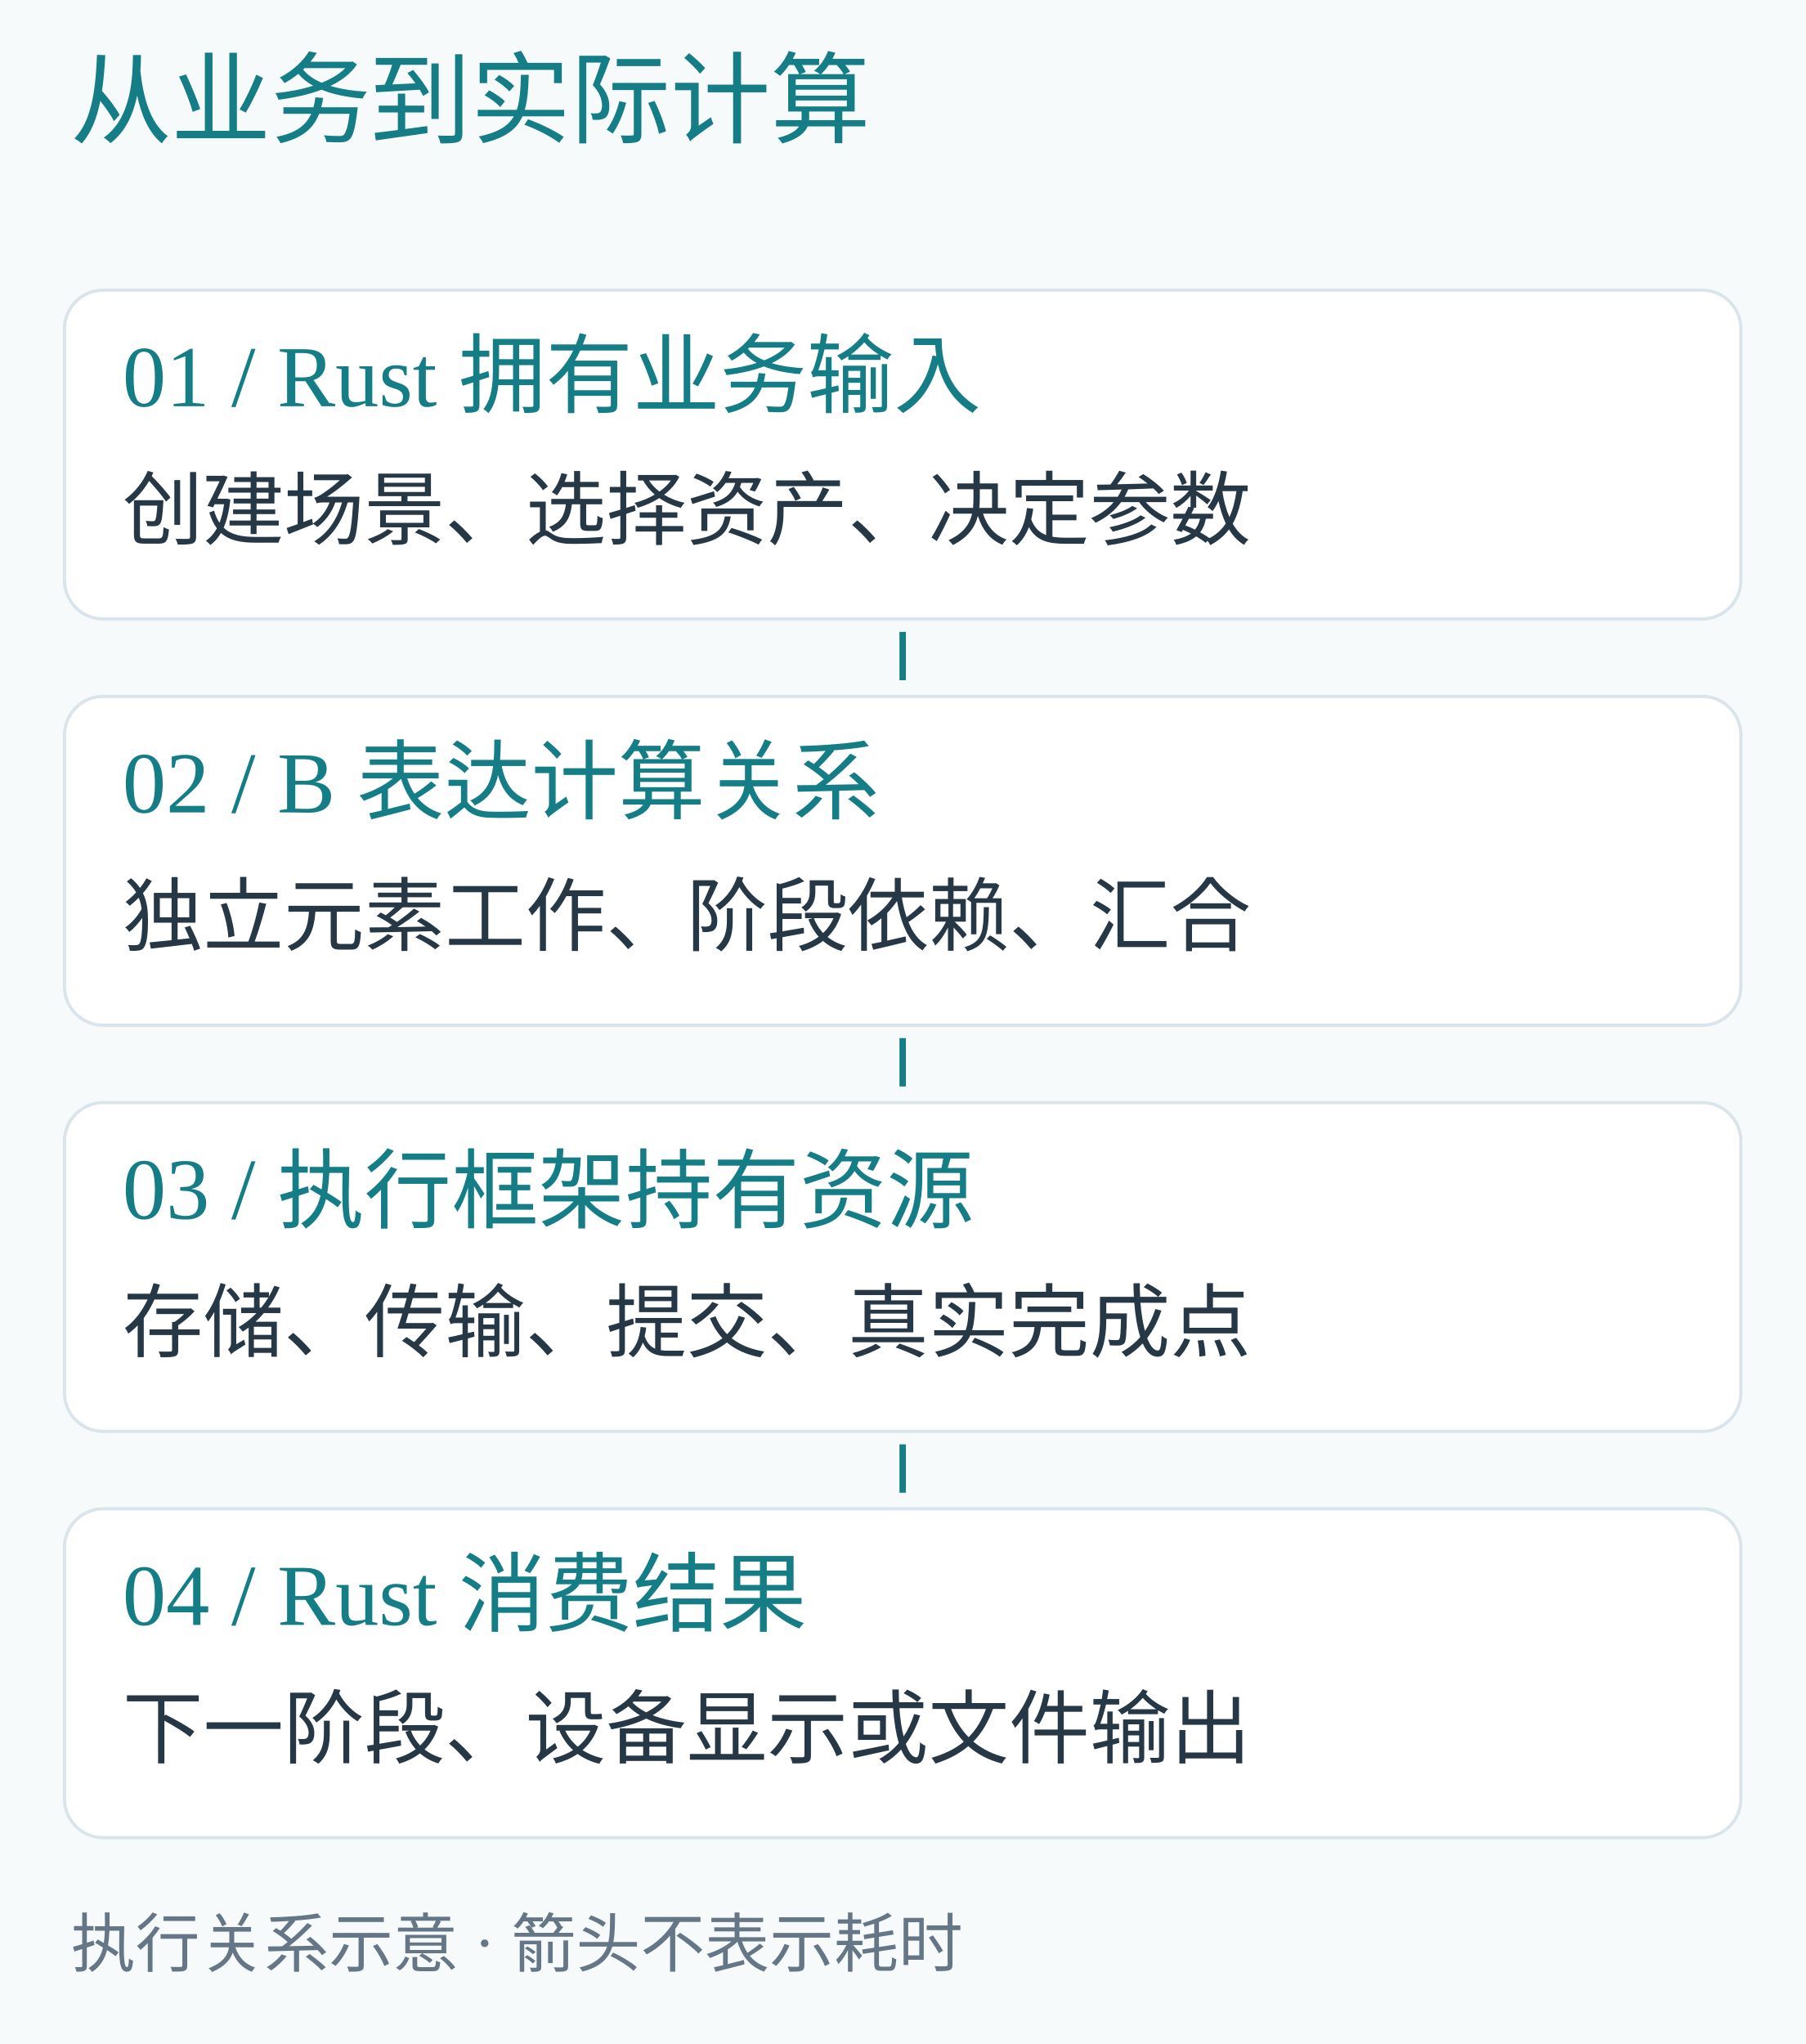
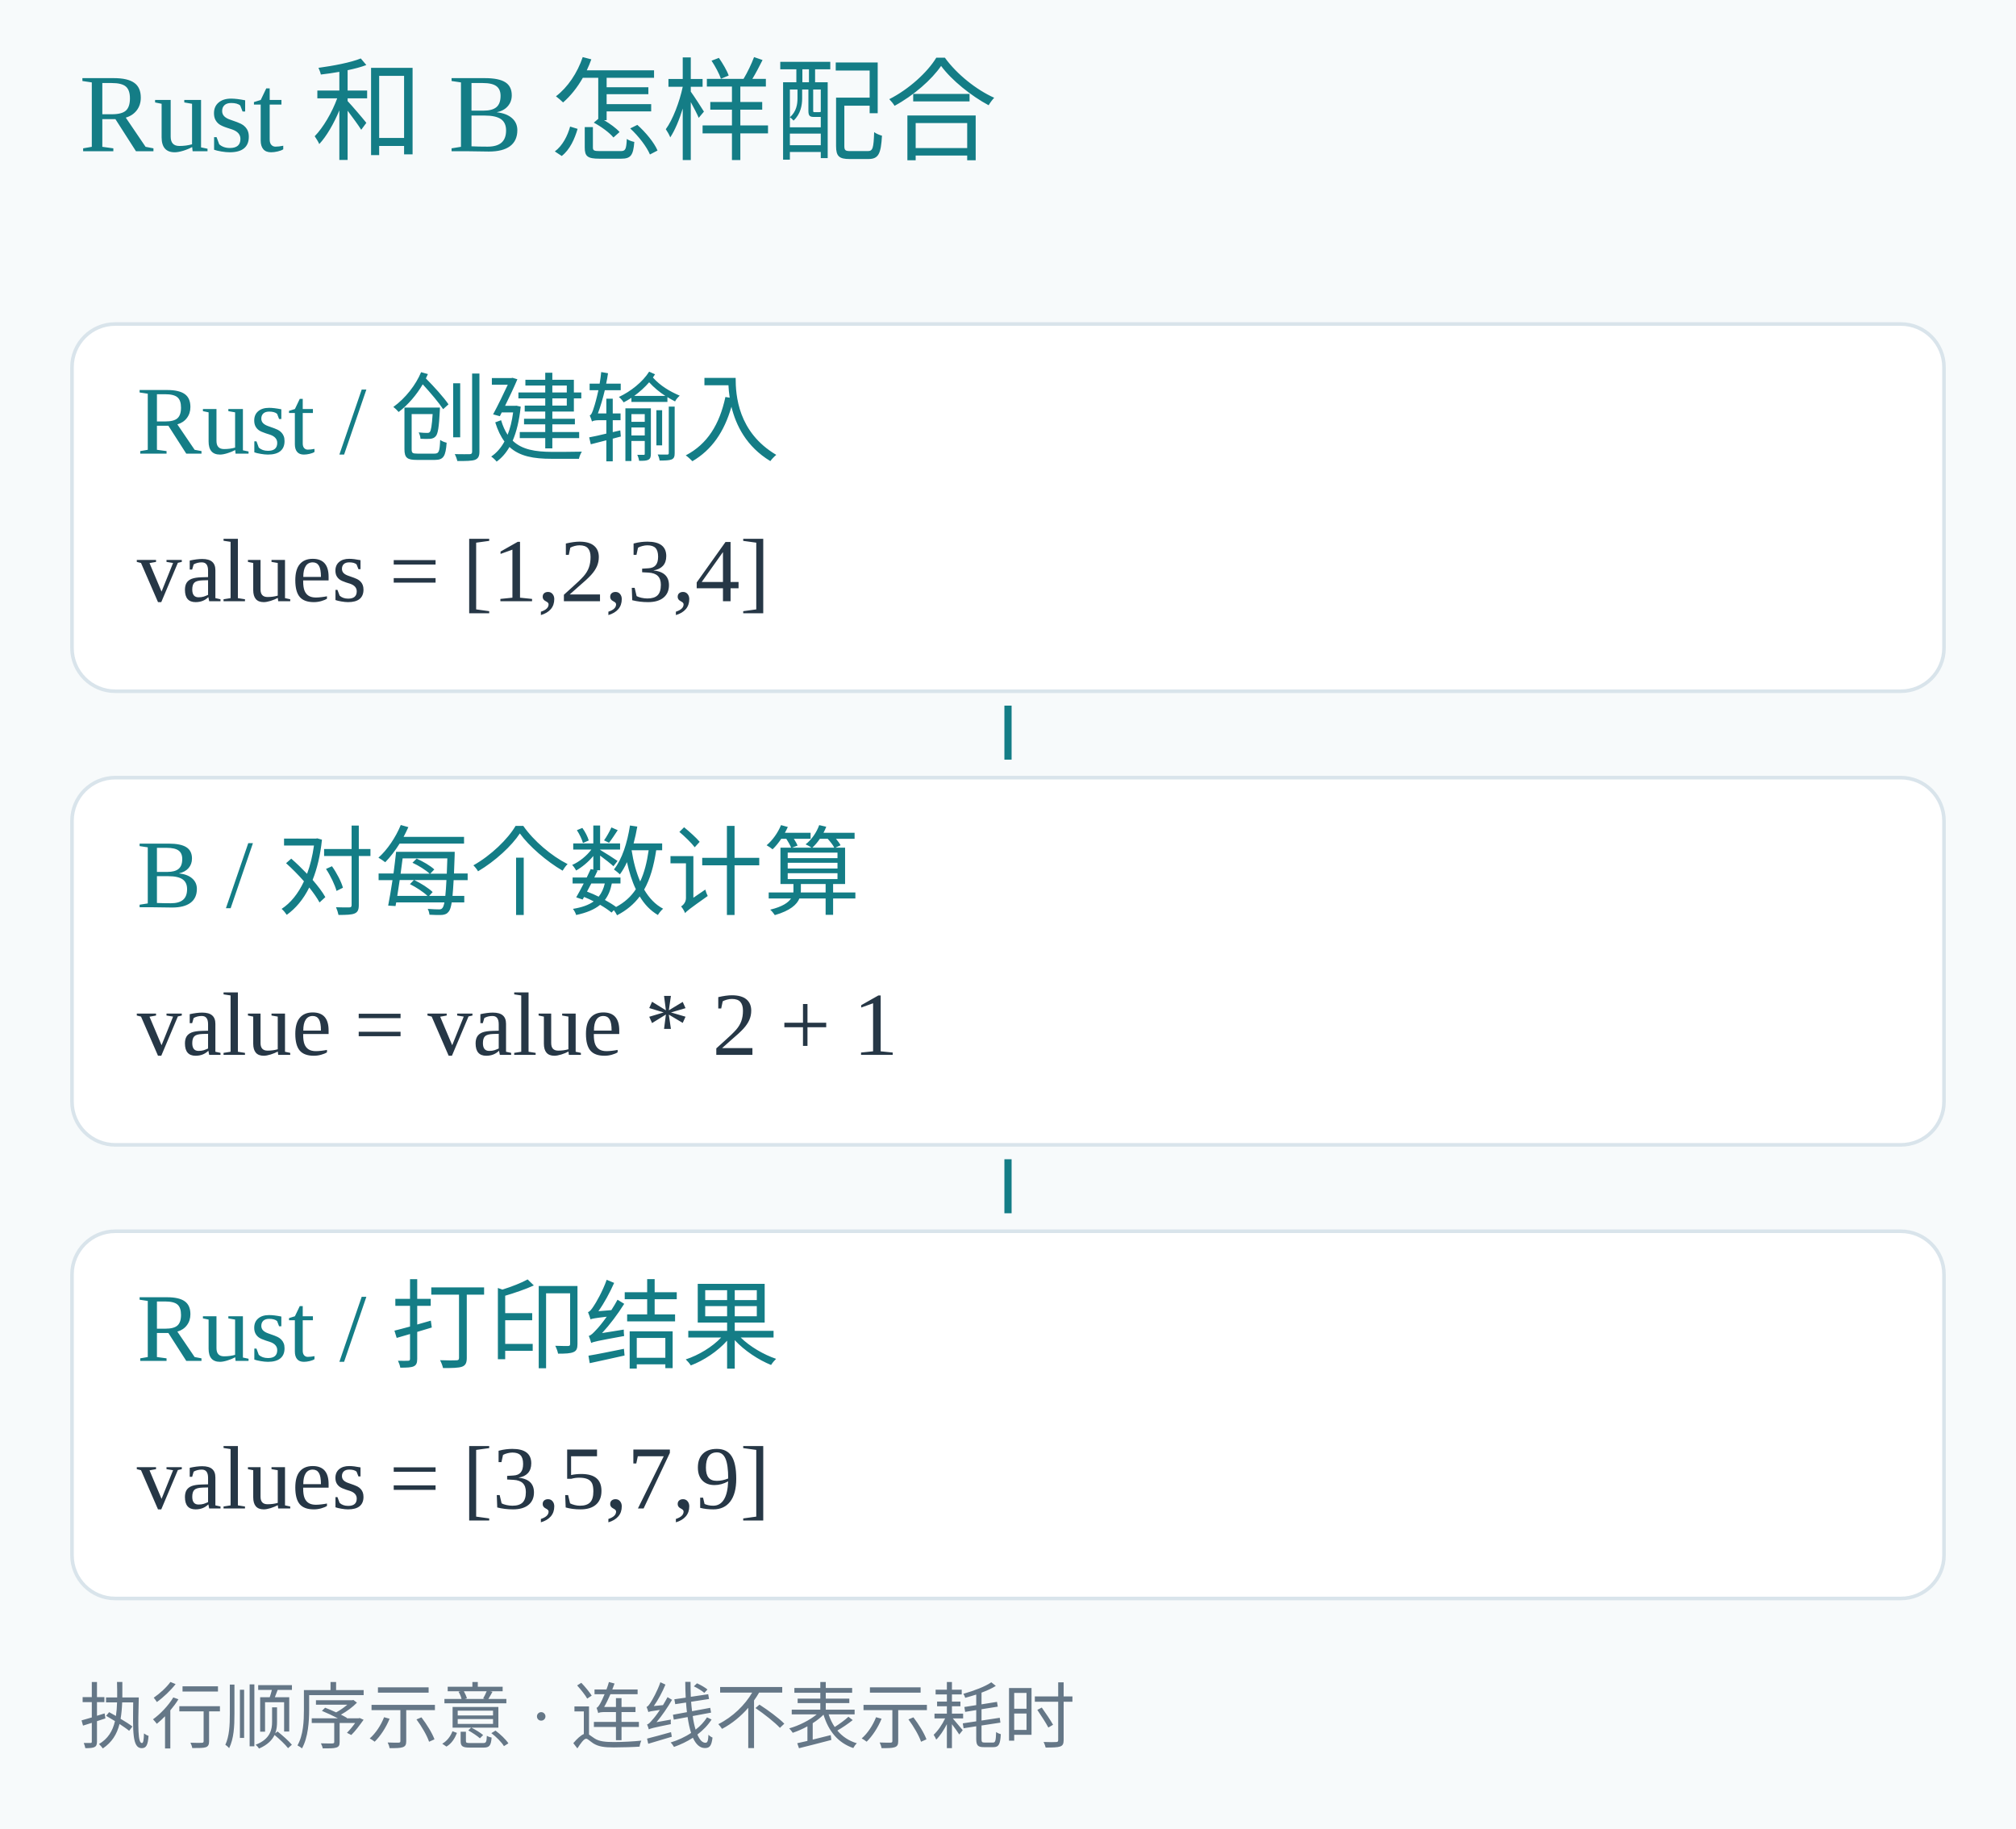
- <svg xmlns="http://www.w3.org/2000/svg" width="560" height="634" viewBox="0 0 560 634">
-   <rect x="0" y="0" width="560" height="634" rx="0" fill="#f7fafb" stroke="#f7fafb" />
-   <text x="22" y="42" fill="#147d86" font-size="31">从业务到实际计算</text>
+ <svg xmlns="http://www.w3.org/2000/svg" width="560" height="508">
+   <rect x="0" y="0" width="560" height="508" rx="0" fill="#f7fafb" stroke="#f7fafb" />
+   <text x="22" y="42" fill="#147d86" font-size="31">Rust 和 B 怎样配合</text>
  <rect x="20" y="90" width="520" height="102" rx="12" fill="#ffffff" stroke="#d9e4eb" />
-   <text x="38" y="126" fill="#147d86" font-size="27">01 / Rust 拥有业务输入</text>
-   <text x="38" y="167" fill="#263746" font-size="25">创建场景、选择资产、决定参数</text>
+   <text x="38" y="126" fill="#147d86" font-size="27">Rust / 创建输入</text>
+   <text x="38" y="167" fill="#263746" font-size="25">values = [1,2,3,4]</text>
  <line x1="280" y1="196" x2="280" y2="211" stroke="#147d86" stroke-width="2" />
  <rect x="20" y="216" width="520" height="102" rx="12" fill="#ffffff" stroke="#d9e4eb" />
-   <text x="38" y="252" fill="#147d86" font-size="27">02 / B 表达计算关系</text>
-   <text x="38" y="293" fill="#263746" font-size="25">独立元素工作、阶段依赖、汇合</text>
+   <text x="38" y="252" fill="#147d86" font-size="27">B / 对每个数计算</text>
+   <text x="38" y="293" fill="#263746" font-size="25">value = value * 2 + 1</text>
  <line x1="280" y1="322" x2="280" y2="337" stroke="#147d86" stroke-width="2" />
  <rect x="20" y="342" width="520" height="102" rx="12" fill="#ffffff" stroke="#d9e4eb" />
-   <text x="38" y="378" fill="#147d86" font-size="27">03 / 执行框架持有资源</text>
-   <text x="38" y="419" fill="#263746" font-size="25">存储、传输、提交、真实完成点</text>
-   <line x1="280" y1="448" x2="280" y2="463" stroke="#147d86" stroke-width="2" />
-   <rect x="20" y="468" width="520" height="102" rx="12" fill="#ffffff" stroke="#d9e4eb" />
-   <text x="38" y="504" fill="#147d86" font-size="27">04 / Rust 消费结果</text>
-   <text x="38" y="545" fill="#263746" font-size="25">下一阶段、设备显示或文件输出</text>
-   <text x="22" y="610" fill="#657787" font-size="20">执行关系示意 · 箭头不表示耗时</text>
+   <text x="38" y="378" fill="#147d86" font-size="27">Rust / 打印结果</text>
+   <text x="38" y="419" fill="#263746" font-size="25">values = [3,5,7,9]</text>
+   <text x="22" y="484" fill="#657787" font-size="20">执行顺序示意 · 连线不表示耗时</text>
</svg>
